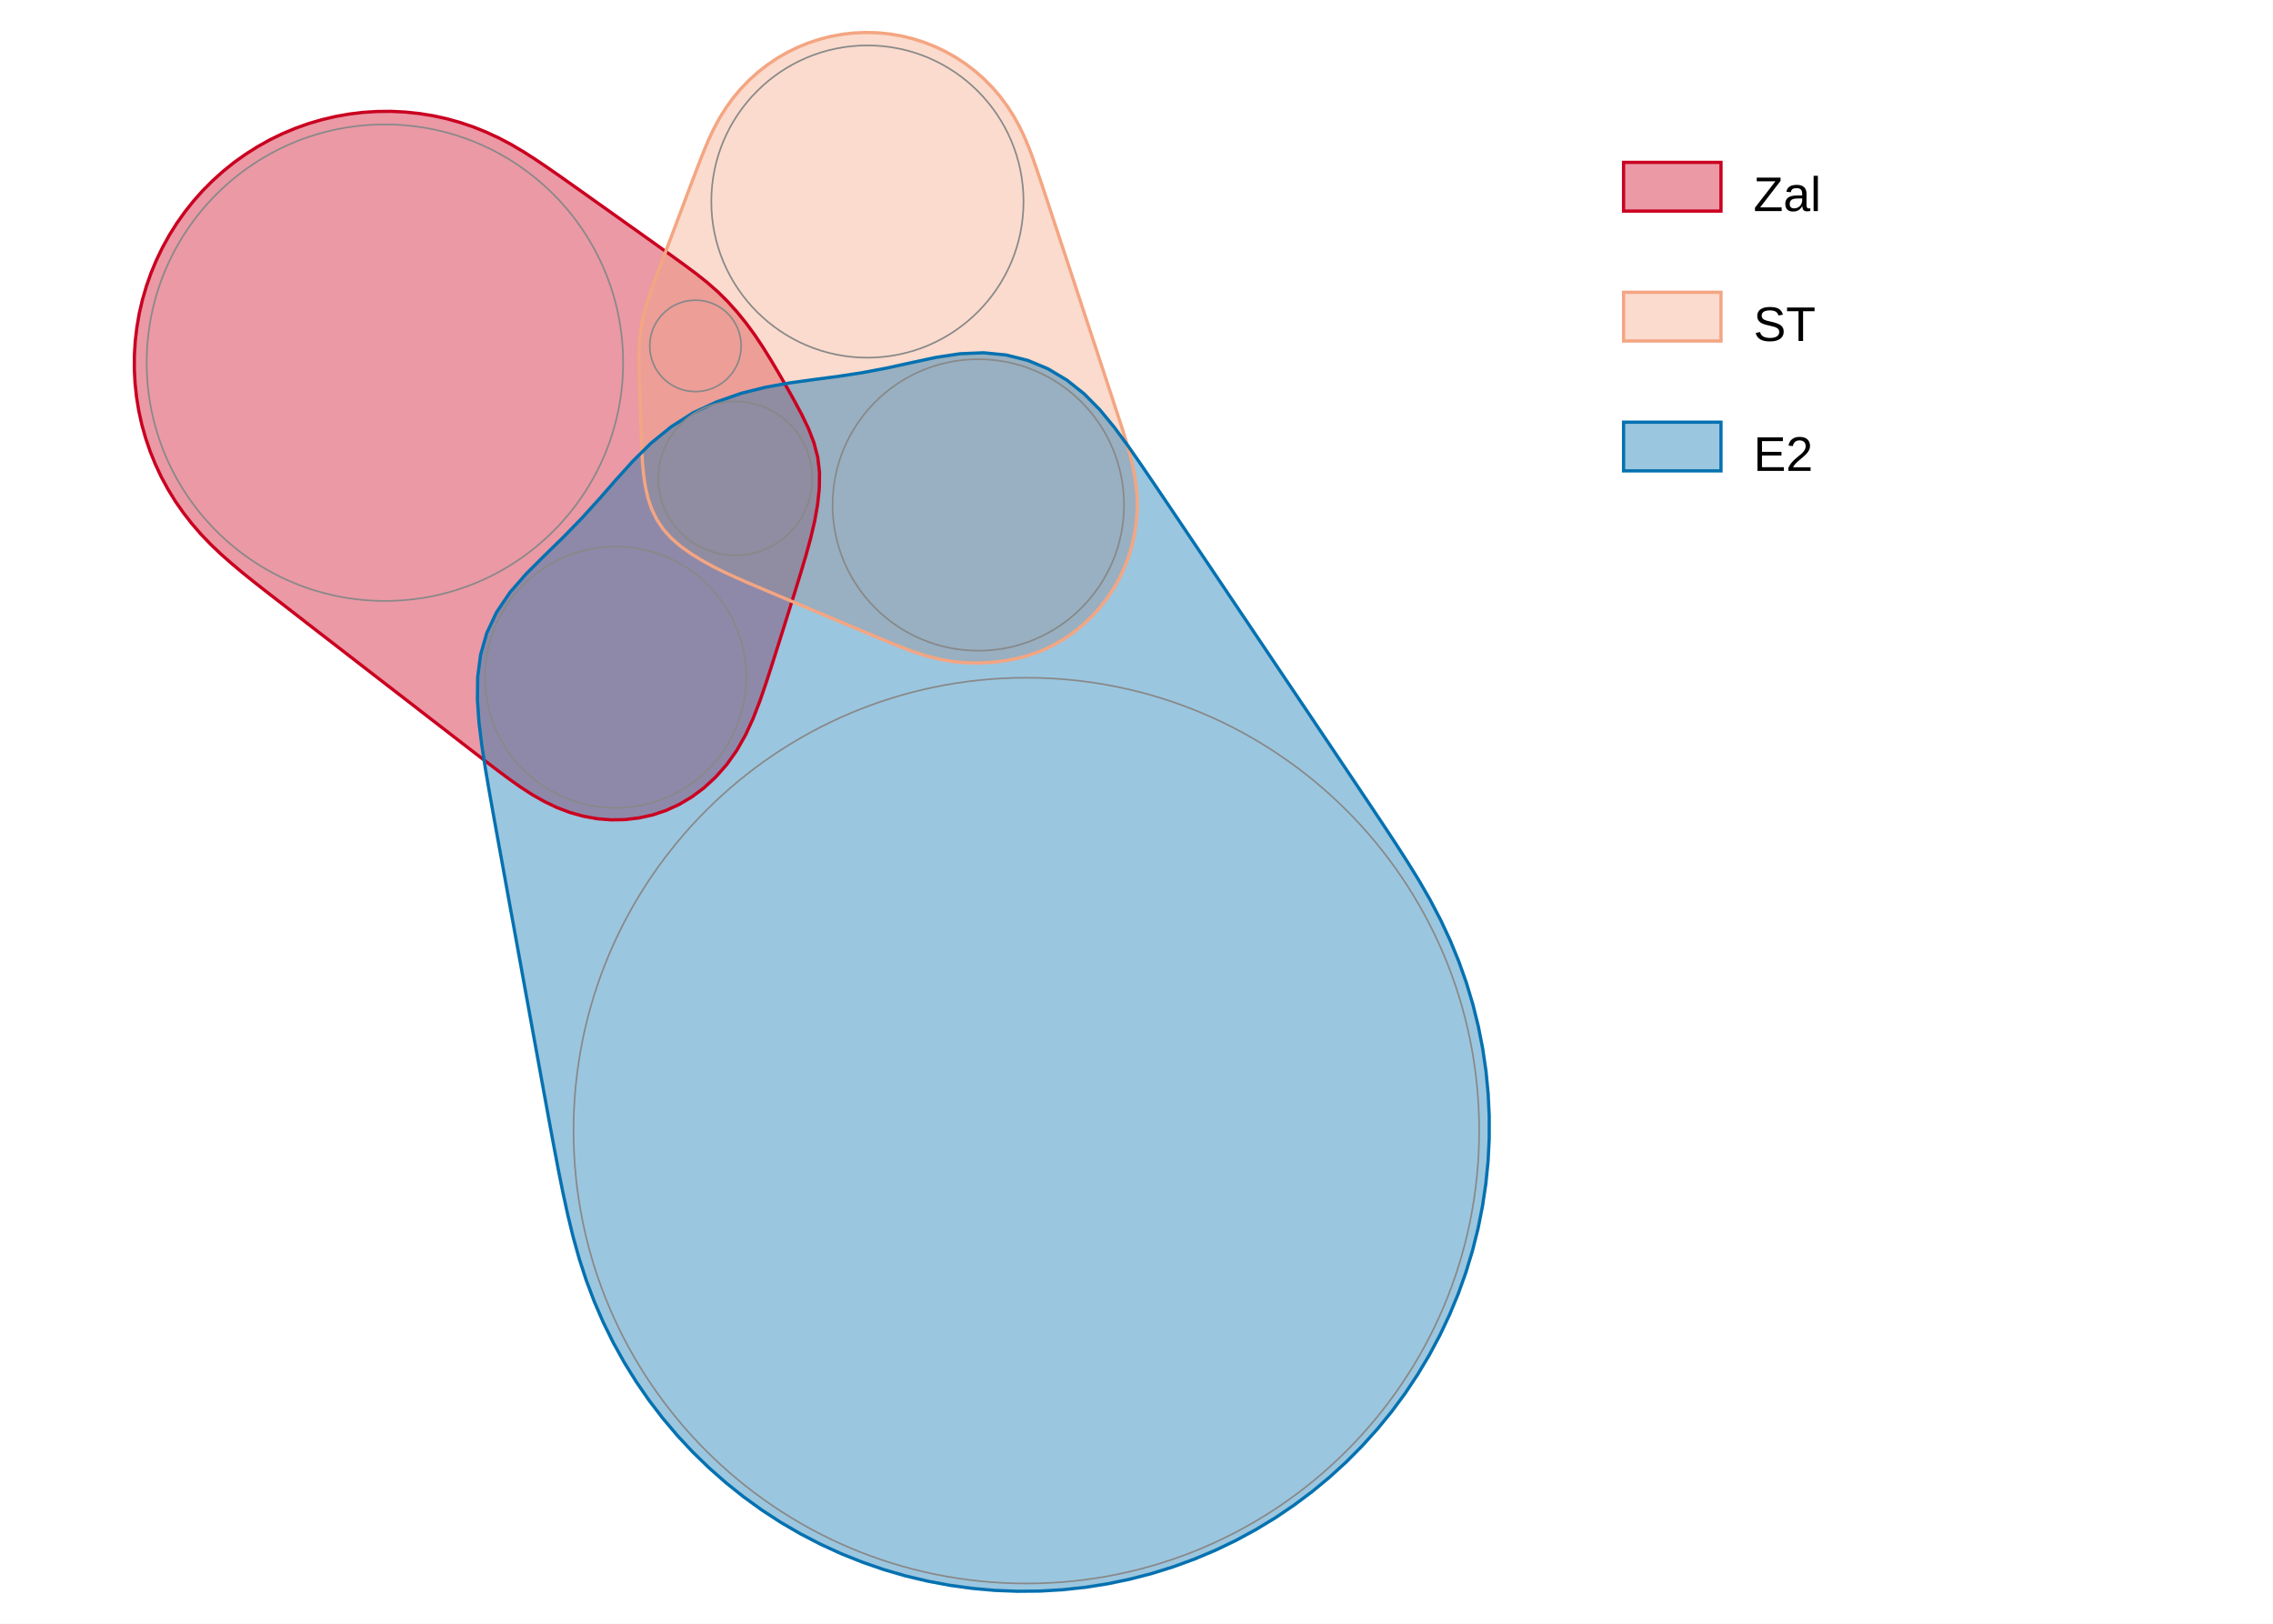
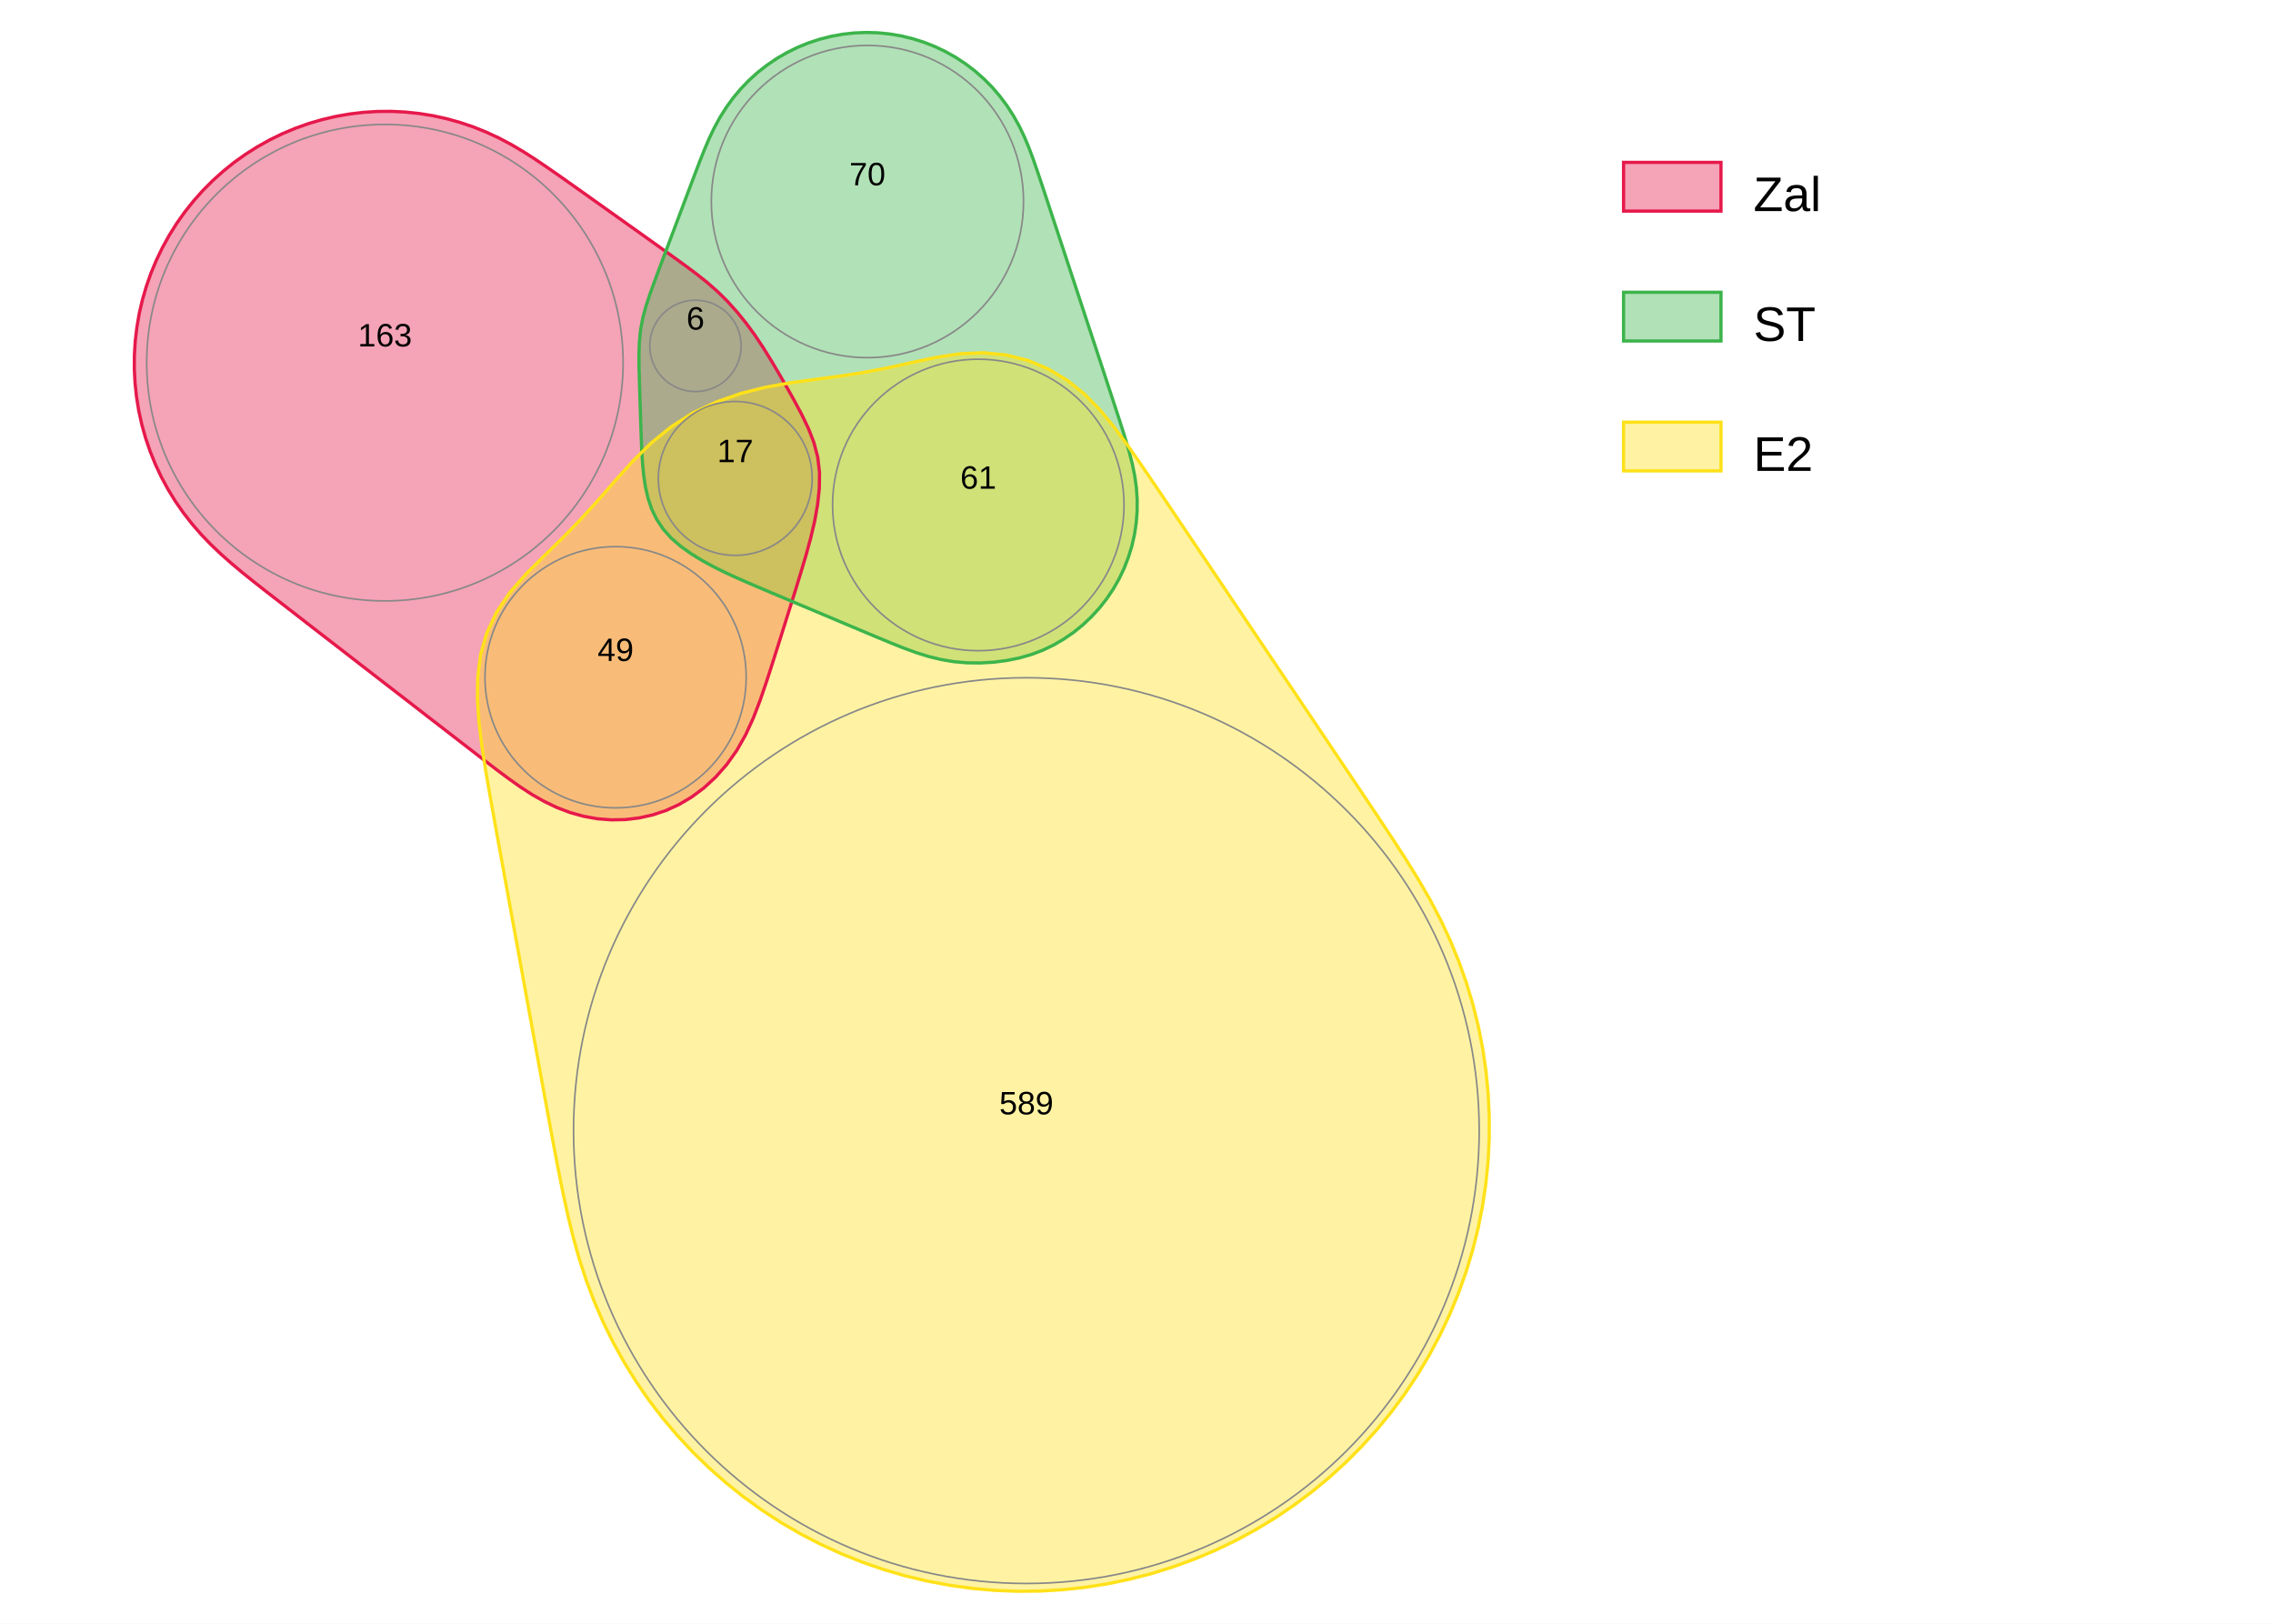
<svg xmlns="http://www.w3.org/2000/svg" xmlns:xlink="http://www.w3.org/1999/xlink" width="700" height="500">
  <defs>
    <style type="text/css">
  .borderLine {
	   stroke: none;
	   fill-opacity:  0.4 ;
  }
  .outLine {
	   stroke-width:  1 ;
	   fill: none;
  }
  .circle {
	   stroke: #888888;
	   stroke-width: 0.5;
	   fill: none;
    pointer-events: all;
  }
-   .nLabel { 
-  display: none;
+   .nLabel {
	   font-family: Arial;
    pointer-events: none;
- 	   font-size: 20px;
+ 	   font-size: 10px;
	   text-anchor: middle;
	   alignment-baseline: central;
  }
  .belong { 
 display: none;
	   font-family: Arial;
    pointer-events: none;
- 	   font-size: 10px;
+ 	   font-size: 5px;
	   text-anchor: middle;
	   alignment-baseline: central;
  }
  .legend {
    font-family: Arial;
    font-size: 15px;
  }
  #legendBox {
    display:  inline ;
  }
  .p0{
    stroke: none;
-     fill:  #ca0020 ;
+     fill: #e6194b;
  }
  .q0{
    fill: none;
-     stroke:  #ca0020 ;
+     stroke: #e6194b;
  }
  .p1{
    stroke: none;
-     fill:  #f4a582 ;
+     fill: #3cb44b;
  }
  .q1{
    fill: none;
-     stroke:  #f4a582 ;
+     stroke: #3cb44b;
  }
  .p2{
    stroke: none;
-     fill:  #0571b0 ;
+     fill: #ffe119;
  }
  .q2{
    fill: none;
-     stroke:  #0571b0 ;
+     stroke: #ffe119;
  }

</style>
    <symbol id="bl0">
      <path d="M 201.00 250.94 L 196.80 251.87 L 192.54 252.38 L 188.25 252.46 L 183.97 252.12 L 179.75 251.36 L 175.61 250.22 L 171.59 248.70 L 167.70 246.84 L 163.94 244.72 L 160.31 242.37 L 156.78 239.87 L 153.31 237.29 L 149.87 234.66 L 146.44 232.02 L 143.01 229.37 L 139.58 226.72 L 136.16 224.07 L 132.73 221.43 L 129.31 218.78 L 125.88 216.12 L 122.45 213.47 L 119.03 210.83 L 115.60 208.18 L 112.18 205.53 L 108.75 202.88 L 105.33 200.23 L 101.91 197.58 L 98.48 194.94 L 95.06 192.29 L 91.64 189.63 L 88.22 186.98 L 84.80 184.33 L 81.38 181.68 L 77.98 179.00 L 74.61 176.29 L 71.30 173.51 L 68.06 170.65 L 64.93 167.67 L 61.94 164.56 L 59.11 161.30 L 56.46 157.89 L 53.99 154.35 L 51.74 150.67 L 49.68 146.88 L 47.85 142.97 L 46.23 138.97 L 44.84 134.89 L 43.67 130.73 L 42.74 126.52 L 42.05 122.26 L 41.59 117.97 L 41.37 113.66 L 41.39 109.34 L 41.65 105.03 L 42.16 100.75 L 42.89 96.49 L 43.87 92.29 L 45.08 88.15 L 46.51 84.07 L 48.17 80.09 L 50.05 76.20 L 52.14 72.42 L 54.43 68.77 L 56.93 65.25 L 59.62 61.87 L 62.49 58.64 L 65.54 55.59 L 68.75 52.71 L 72.12 50.00 L 75.63 47.50 L 79.28 45.19 L 83.05 43.08 L 86.93 41.19 L 90.91 39.52 L 94.97 38.07 L 99.11 36.86 L 103.31 35.87 L 107.56 35.12 L 111.85 34.60 L 116.15 34.33 L 120.47 34.29 L 124.78 34.50 L 129.07 34.95 L 133.33 35.63 L 137.54 36.55 L 141.70 37.71 L 145.79 39.09 L 149.79 40.70 L 153.70 42.52 L 157.52 44.54 L 161.24 46.74 L 164.89 49.08 L 168.48 51.51 L 172.04 53.98 L 175.59 56.49 L 179.13 58.99 L 182.66 61.51 L 186.20 64.02 L 189.74 66.54 L 193.27 69.06 L 196.81 71.57 L 200.34 74.09 L 203.88 76.62 L 207.41 79.15 L 210.92 81.69 L 214.39 84.28 L 217.77 86.96 L 221.01 89.80 L 224.08 92.84 L 226.98 96.07 L 229.76 99.49 L 232.42 103.12 L 234.97 106.94 L 237.45 110.93 L 239.88 115.03 L 242.27 119.18 L 244.62 123.37 L 246.88 127.60 L 248.95 131.89 L 250.66 136.29 L 251.84 140.81 L 252.38 145.49 L 252.32 150.33 L 251.80 155.32 L 250.89 160.47 L 249.64 165.78 L 248.15 171.23 L 246.50 176.75 L 244.79 182.32 L 243.04 187.90 L 241.29 193.48 L 239.53 199.06 L 237.76 204.64 L 235.96 210.20 L 234.07 215.71 L 231.99 221.11 L 229.62 226.28 L 226.88 231.11 L 223.77 235.48 L 220.37 239.32 L 216.76 242.64 L 213.00 245.44 L 209.11 247.74 L 205.11 249.57 Z" />
    </symbol>
    <symbol id="bl1">
      <path d="M 321.18 200.20 L 317.72 201.51 L 314.06 202.57 L 310.20 203.36 L 306.13 203.90 L 301.95 204.15 L 297.76 204.10 L 293.66 203.74 L 289.68 203.06 L 285.81 202.11 L 282.03 200.92 L 278.31 199.56 L 274.62 198.09 L 270.95 196.57 L 267.29 195.04 L 263.63 193.50 L 259.97 191.96 L 256.31 190.41 L 252.65 188.87 L 248.99 187.33 L 245.33 185.80 L 241.66 184.25 L 238.00 182.71 L 234.34 181.16 L 230.69 179.60 L 227.04 178.00 L 223.40 176.33 L 219.80 174.55 L 216.25 172.61 L 212.82 170.50 L 209.60 168.21 L 206.71 165.70 L 204.24 162.94 L 202.24 159.94 L 200.68 156.74 L 199.55 153.37 L 198.76 149.89 L 198.23 146.35 L 197.89 142.78 L 197.66 139.21 L 197.51 135.63 L 197.38 132.05 L 197.26 128.46 L 197.15 124.86 L 197.03 121.21 L 196.92 117.48 L 196.81 113.61 L 196.77 109.62 L 196.88 105.59 L 197.26 101.64 L 197.97 97.85 L 198.95 94.23 L 200.11 90.71 L 201.36 87.24 L 202.63 83.80 L 203.92 80.36 L 205.21 76.93 L 206.51 73.49 L 207.80 70.06 L 209.10 66.62 L 210.39 63.19 L 211.68 59.75 L 212.98 56.32 L 214.28 52.89 L 215.59 49.47 L 216.94 46.07 L 218.37 42.71 L 219.94 39.41 L 221.68 36.22 L 223.62 33.14 L 225.75 30.19 L 228.08 27.41 L 230.60 24.78 L 233.29 22.34 L 236.15 20.10 L 239.16 18.05 L 242.30 16.22 L 245.56 14.61 L 248.92 13.24 L 252.37 12.10 L 255.90 11.20 L 259.47 10.55 L 263.09 10.15 L 266.72 10.00 L 270.35 10.10 L 273.97 10.46 L 277.56 11.06 L 281.09 11.92 L 284.56 13.01 L 287.94 14.34 L 291.22 15.91 L 294.39 17.70 L 297.42 19.70 L 300.31 21.91 L 303.03 24.32 L 305.59 26.90 L 307.95 29.66 L 310.13 32.58 L 312.10 35.63 L 313.87 38.81 L 315.45 42.09 L 316.86 45.46 L 318.14 48.88 L 319.34 52.33 L 320.51 55.80 L 321.67 59.28 L 322.82 62.75 L 323.96 66.23 L 325.11 69.70 L 326.26 73.19 L 327.41 76.66 L 328.56 80.14 L 329.71 83.63 L 330.86 87.10 L 332.00 90.58 L 333.15 94.07 L 334.29 97.54 L 335.44 101.02 L 336.59 104.50 L 337.74 107.98 L 338.88 111.46 L 340.03 114.94 L 341.17 118.43 L 342.32 121.91 L 343.46 125.39 L 344.60 128.87 L 345.72 132.36 L 346.80 135.86 L 347.82 139.38 L 348.72 142.92 L 349.45 146.49 L 349.96 150.10 L 350.21 153.72 L 350.20 157.36 L 349.92 160.98 L 349.38 164.58 L 348.58 168.12 L 347.51 171.59 L 346.19 174.98 L 344.63 178.26 L 342.83 181.41 L 340.79 184.42 L 338.54 187.28 L 336.09 189.95 L 333.44 192.45 L 330.62 194.73 L 327.62 196.79 L 324.48 198.62 Z" />
    </symbol>
    <symbol id="bl2">
      <path d="M 458.27 357.66 L 457.57 364.60 L 456.54 371.49 L 455.18 378.33 L 453.48 385.09 L 451.46 391.76 L 449.11 398.33 L 446.44 404.77 L 443.47 411.08 L 440.19 417.23 L 436.61 423.22 L 432.75 429.03 L 428.61 434.64 L 424.19 440.04 L 419.52 445.22 L 414.61 450.17 L 409.45 454.88 L 404.08 459.32 L 398.49 463.50 L 392.71 467.41 L 386.74 471.02 L 380.61 474.35 L 374.32 477.37 L 367.88 480.08 L 361.33 482.47 L 354.67 484.55 L 347.91 486.29 L 341.08 487.71 L 334.19 488.79 L 327.25 489.53 L 320.29 489.94 L 313.31 490.00 L 306.34 489.73 L 299.39 489.11 L 292.48 488.16 L 285.62 486.87 L 278.84 485.26 L 272.14 483.31 L 265.55 481.03 L 259.08 478.44 L 252.74 475.54 L 246.55 472.33 L 240.52 468.83 L 234.68 465.03 L 229.03 460.95 L 223.58 456.60 L 218.35 451.99 L 213.35 447.14 L 208.60 442.04 L 204.10 436.72 L 199.87 431.19 L 195.91 425.45 L 192.24 419.53 L 188.86 413.43 L 185.78 407.18 L 183.01 400.78 L 180.55 394.26 L 178.39 387.63 L 176.51 380.91 L 174.86 374.12 L 173.37 367.29 L 171.99 360.43 L 170.68 353.56 L 169.40 346.68 L 168.14 339.80 L 166.88 332.92 L 165.63 326.04 L 164.37 319.15 L 163.12 312.26 L 161.86 305.37 L 160.61 298.48 L 159.35 291.58 L 158.10 284.69 L 156.84 277.80 L 155.59 270.91 L 154.34 264.01 L 153.08 257.12 L 151.84 250.22 L 150.61 243.31 L 149.43 236.40 L 148.37 229.45 L 147.51 222.47 L 147.03 215.47 L 147.11 208.50 L 148.00 201.64 L 149.90 194.97 L 152.91 188.55 L 157.04 182.43 L 162.13 176.61 L 167.81 170.95 L 173.61 165.30 L 179.20 159.54 L 184.53 153.66 L 189.71 147.74 L 194.96 141.93 L 200.54 136.42 L 206.67 131.44 L 213.42 127.13 L 220.74 123.74 L 228.27 121.11 L 235.80 119.23 L 243.28 117.90 L 250.70 116.87 L 258.11 115.90 L 265.56 114.76 L 273.07 113.34 L 280.65 111.68 L 288.22 110.06 L 295.67 108.93 L 302.91 108.63 L 309.87 109.31 L 316.51 110.97 L 322.77 113.58 L 328.59 117.06 L 333.91 121.30 L 338.71 126.17 L 343.11 131.52 L 347.26 137.13 L 351.27 142.88 L 355.22 148.68 L 359.15 154.49 L 363.07 160.31 L 366.99 166.14 L 370.91 171.96 L 374.83 177.78 L 378.74 183.61 L 382.66 189.43 L 386.57 195.25 L 390.49 201.07 L 394.40 206.89 L 398.31 212.70 L 402.23 218.52 L 406.13 224.33 L 410.04 230.15 L 413.95 235.97 L 417.86 241.79 L 421.76 247.61 L 425.64 253.43 L 429.50 259.27 L 433.29 265.15 L 436.97 271.09 L 440.45 277.14 L 443.68 283.32 L 446.63 289.64 L 449.27 296.09 L 451.60 302.66 L 453.60 309.33 L 455.28 316.09 L 456.62 322.93 L 457.63 329.83 L 458.30 336.77 L 458.63 343.73 L 458.62 350.70 Z" />
    </symbol>
  </defs>
  <rect width="700" height="500" style="fill:#fff;stroke-width:0" />
  <use class="p0 borderLine" xlink:href="#bl0" />
  <use class="p1 borderLine" xlink:href="#bl1" />
  <use class="p2 borderLine" xlink:href="#bl2" />
  <use class="q0 outLine" xlink:href="#bl0" />
  <use class="q1 outLine" xlink:href="#bl1" />
  <use class="q2 outLine" xlink:href="#bl2" />
  <circle class="circle" cx="118.536" cy="111.684" r="73.36" />
  <text class="nLabel" x="118.54" y="106.68">163</text>
  <text class="belong" x="118.54" y="116.68">(1)</text>
  <circle class="circle" cx="214.17" cy="106.511" r="14.075" />
  <text class="nLabel" x="214.17" y="101.51">6</text>
  <text class="belong" x="214.17" y="111.51">(1, 2)</text>
  <circle class="circle" cx="226.432" cy="147.321" r="23.691" />
  <text class="nLabel" x="226.43" y="142.32">17</text>
  <text class="belong" x="226.43" y="152.32">(1, 2, 3)</text>
  <circle class="circle" cx="267.135" cy="62.061" r="48.074" />
  <text class="nLabel" x="267.13" y="57.06">70</text>
  <text class="belong" x="267.13" y="67.06">(2)</text>
  <circle class="circle" cx="301.281" cy="155.493" r="44.877" />
  <text class="nLabel" x="301.28" y="150.49">61</text>
  <text class="belong" x="301.28" y="160.49">(2, 3)</text>
  <circle class="circle" cx="316.083" cy="348.151" r="139.451" />
  <text class="nLabel" x="316.08" y="343.15">589</text>
  <text class="belong" x="316.08" y="353.15">(3)</text>
  <circle class="circle" cx="189.577" cy="208.547" r="40.222" />
  <text class="nLabel" x="189.58" y="203.55">49</text>
  <text class="belong" x="189.58" y="213.55">(1, 3)</text>
  <g id="legendBox">
    <rect class="p0 borderLine" x="500.00" y="50.00" width="30.00" height="15.00" />
    <rect class="q0" x="500.00" y="50.00" width="30.00" height="15.00" />
    <text class="legend" x="540.00" y="65.00">Zal</text>
    <rect class="p1 borderLine" x="500.00" y="90.00" width="30.00" height="15.00" />
    <rect class="q1" x="500.00" y="90.00" width="30.00" height="15.00" />
    <text class="legend" x="540.00" y="105.00">ST</text>
    <rect class="p2 borderLine" x="500.00" y="130.00" width="30.00" height="15.00" />
    <rect class="q2" x="500.00" y="130.00" width="30.00" height="15.00" />
    <text class="legend" x="540.00" y="145.00">E2</text>
  </g>
</svg>
